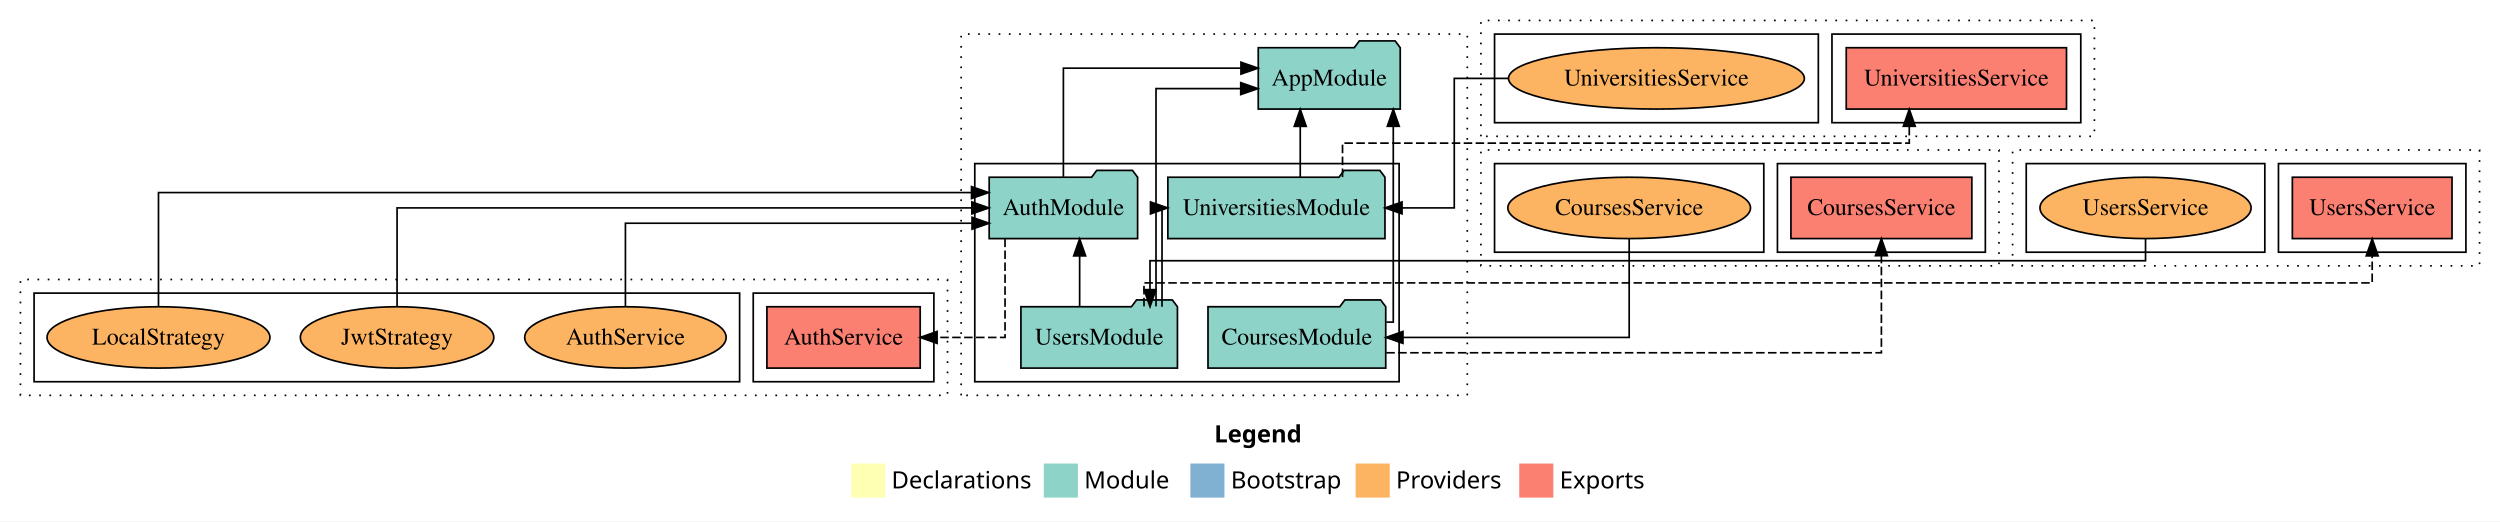
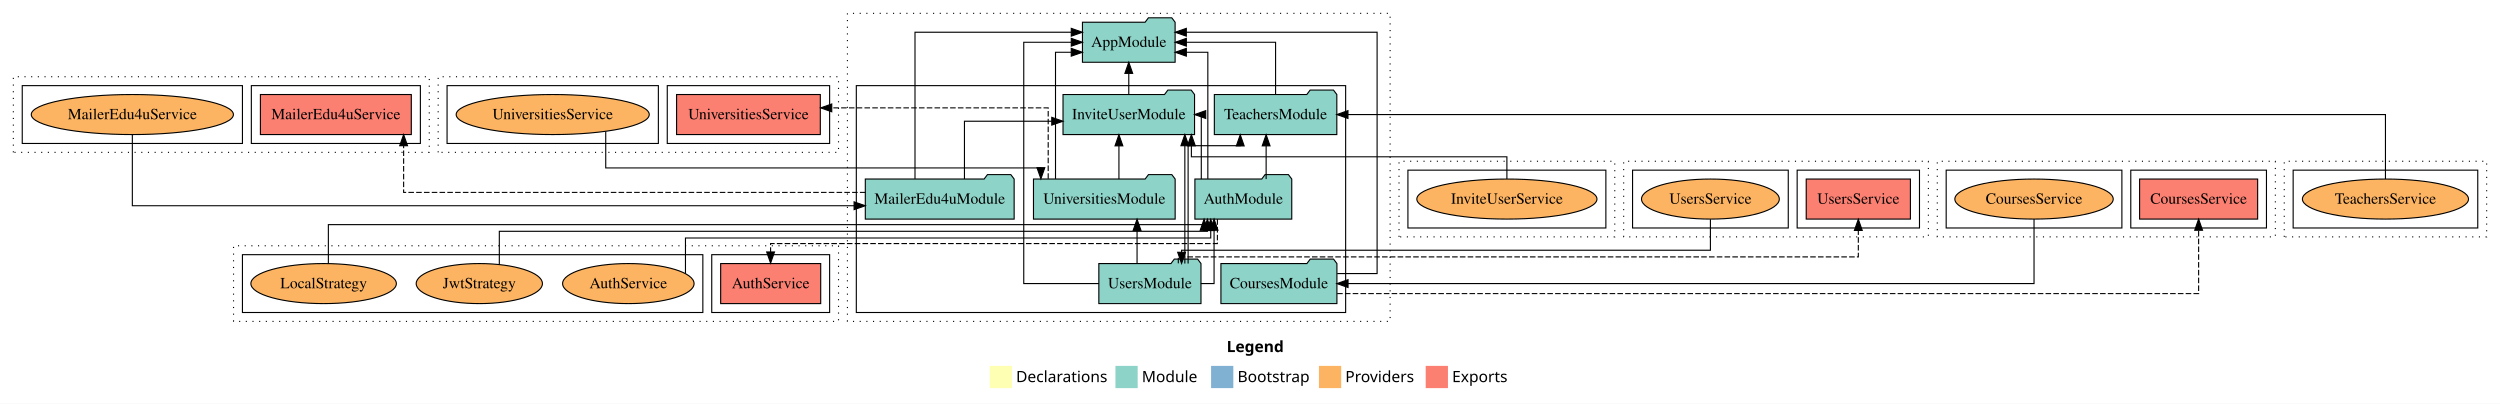
- <svg xmlns="http://www.w3.org/2000/svg" width="1467pt" height="306pt" viewBox="0.00 0.00 1467.00 306.00">
-   <g id="graph0" class="graph" transform="scale(1 1) rotate(0) translate(4 302)">
-     <polygon fill="#ffffff" stroke="transparent" points="-4,4 -4,-302 1463,-302 1463,4 -4,4" />
-     <text text-anchor="start" x="708.509" y="-42.4" font-family="sans-serif" font-weight="bold" font-size="14.00" fill="#000000">Legend</text>
-     <polygon fill="#ffffb3" stroke="transparent" points="495.5,-10 495.5,-30 515.5,-30 515.5,-10 495.5,-10" />
-     <text text-anchor="start" x="519.129" y="-15.4" font-family="sans-serif" font-size="14.00" fill="#000000">  Declarations</text>
-     <polygon fill="#8dd3c7" stroke="transparent" points="608.5,-10 608.5,-30 628.5,-30 628.5,-10 608.5,-10" />
-     <text text-anchor="start" x="632.225" y="-15.4" font-family="sans-serif" font-size="14.00" fill="#000000">  Module</text>
-     <polygon fill="#80b1d3" stroke="transparent" points="694.5,-10 694.5,-30 714.5,-30 714.5,-10 694.5,-10" />
-     <text text-anchor="start" x="718.281" y="-15.4" font-family="sans-serif" font-size="14.00" fill="#000000">  Bootstrap</text>
-     <polygon fill="#fdb462" stroke="transparent" points="791.5,-10 791.5,-30 811.5,-30 811.5,-10 791.5,-10" />
-     <text text-anchor="start" x="815.173" y="-15.4" font-family="sans-serif" font-size="14.00" fill="#000000">  Providers</text>
-     <polygon fill="#fb8072" stroke="transparent" points="887.5,-10 887.5,-30 907.5,-30 907.5,-10 887.5,-10" />
-     <text text-anchor="start" x="911.226" y="-15.4" font-family="sans-serif" font-size="14.00" fill="#000000">  Exports</text>
+ <svg xmlns="http://www.w3.org/2000/svg" width="2248pt" height="363pt" viewBox="0.00 0.00 2248.00 363.00">
+   <g id="graph0" class="graph" transform="scale(1 1) rotate(0) translate(4 359)">
+     <polygon fill="#ffffff" stroke="transparent" points="-4,4 -4,-359 2244,-359 2244,4 -4,4" />
+     <text text-anchor="start" x="1099.009" y="-42.4" font-family="sans-serif" font-weight="bold" font-size="14.00" fill="#000000">Legend</text>
+     <polygon fill="#ffffb3" stroke="transparent" points="886,-10 886,-30 906,-30 906,-10 886,-10" />
+     <text text-anchor="start" x="909.629" y="-15.4" font-family="sans-serif" font-size="14.00" fill="#000000">  Declarations</text>
+     <polygon fill="#8dd3c7" stroke="transparent" points="999,-10 999,-30 1019,-30 1019,-10 999,-10" />
+     <text text-anchor="start" x="1022.725" y="-15.4" font-family="sans-serif" font-size="14.00" fill="#000000">  Module</text>
+     <polygon fill="#80b1d3" stroke="transparent" points="1085,-10 1085,-30 1105,-30 1105,-10 1085,-10" />
+     <text text-anchor="start" x="1108.781" y="-15.4" font-family="sans-serif" font-size="14.00" fill="#000000">  Bootstrap</text>
+     <polygon fill="#fdb462" stroke="transparent" points="1182,-10 1182,-30 1202,-30 1202,-10 1182,-10" />
+     <text text-anchor="start" x="1205.673" y="-15.4" font-family="sans-serif" font-size="14.00" fill="#000000">  Providers</text>
+     <polygon fill="#fb8072" stroke="transparent" points="1278,-10 1278,-30 1298,-30 1298,-10 1278,-10" />
+     <text text-anchor="start" x="1301.726" y="-15.4" font-family="sans-serif" font-size="14.00" fill="#000000">  Exports</text>
    <g id="clust1" class="cluster">
-       <polygon fill="none" stroke="#000000" stroke-dasharray="1,5" points="560,-70 560,-282 857,-282 857,-70 560,-70" />
+       <polygon fill="none" stroke="#000000" stroke-dasharray="1,5" points="758,-70 758,-347 1246,-347 1246,-70 758,-70" />
    </g>
    <g id="clust3" class="cluster">
-       <polygon fill="none" stroke="#000000" points="568,-78 568,-206 817,-206 817,-78 568,-78" />
+       <polygon fill="none" stroke="#000000" points="766,-78 766,-282 1206,-282 1206,-78 766,-78" />
    </g>
    <g id="clust7" class="cluster">
-       <polygon fill="none" stroke="#000000" stroke-dasharray="1,5" points="8,-70 8,-138 552,-138 552,-70 8,-70" />
+       <polygon fill="none" stroke="#000000" stroke-dasharray="1,5" points="206,-70 206,-138 750,-138 750,-70 206,-70" />
    </g>
    <g id="clust10" class="cluster">
-       <polygon fill="none" stroke="#000000" points="438,-78 438,-130 544,-130 544,-78 438,-78" />
+       <polygon fill="none" stroke="#000000" points="636,-78 636,-130 742,-130 742,-78 636,-78" />
    </g>
    <g id="clust12" class="cluster">
-       <polygon fill="none" stroke="#000000" points="16,-78 16,-130 430,-130 430,-78 16,-78" />
+       <polygon fill="none" stroke="#000000" points="214,-78 214,-130 628,-130 628,-78 214,-78" />
    </g>
    <g id="clust13" class="cluster">
-       <polygon fill="none" stroke="#000000" stroke-dasharray="1,5" points="865,-146 865,-214 1169,-214 1169,-146 865,-146" />
+       <polygon fill="none" stroke="#000000" stroke-dasharray="1,5" points="1738,-146 1738,-214 2042,-214 2042,-146 1738,-146" />
    </g>
    <g id="clust16" class="cluster">
-       <polygon fill="none" stroke="#000000" points="1039,-154 1039,-206 1161,-206 1161,-154 1039,-154" />
+       <polygon fill="none" stroke="#000000" points="1912,-154 1912,-206 2034,-206 2034,-154 1912,-154" />
    </g>
    <g id="clust18" class="cluster">
-       <polygon fill="none" stroke="#000000" points="873,-154 873,-206 1031,-206 1031,-154 873,-154" />
+       <polygon fill="none" stroke="#000000" points="1746,-154 1746,-206 1904,-206 1904,-154 1746,-154" />
    </g>
    <g id="clust19" class="cluster">
-       <polygon fill="none" stroke="#000000" stroke-dasharray="1,5" points="865,-222 865,-290 1225,-290 1225,-222 865,-222" />
-     </g>
-     <g id="clust22" class="cluster">
-       <polygon fill="none" stroke="#000000" points="1071,-230 1071,-282 1217,-282 1217,-230 1071,-230" />
+       <polygon fill="none" stroke="#000000" stroke-dasharray="1,5" points="1254,-146 1254,-214 1448,-214 1448,-146 1254,-146" />
    </g>
    <g id="clust24" class="cluster">
-       <polygon fill="none" stroke="#000000" points="873,-230 873,-282 1063,-282 1063,-230 873,-230" />
+       <polygon fill="none" stroke="#000000" points="1262,-154 1262,-206 1440,-206 1440,-154 1262,-154" />
    </g>
    <g id="clust25" class="cluster">
-       <polygon fill="none" stroke="#000000" stroke-dasharray="1,5" points="1177,-146 1177,-214 1451,-214 1451,-146 1177,-146" />
+       <polygon fill="none" stroke="#000000" stroke-dasharray="1,5" points="8,-222 8,-290 382,-290 382,-222 8,-222" />
    </g>
    <g id="clust28" class="cluster">
-       <polygon fill="none" stroke="#000000" points="1333,-154 1333,-206 1443,-206 1443,-154 1333,-154" />
+       <polygon fill="none" stroke="#000000" points="222,-230 222,-282 374,-282 374,-230 222,-230" />
    </g>
    <g id="clust30" class="cluster">
-       <polygon fill="none" stroke="#000000" points="1185,-154 1185,-206 1325,-206 1325,-154 1185,-154" />
+       <polygon fill="none" stroke="#000000" points="16,-230 16,-282 214,-282 214,-230 16,-230" />
+     </g>
+     <g id="clust31" class="cluster">
+       <polygon fill="none" stroke="#000000" stroke-dasharray="1,5" points="2050,-146 2050,-214 2232,-214 2232,-146 2050,-146" />
+     </g>
+     <g id="clust36" class="cluster">
+       <polygon fill="none" stroke="#000000" points="2058,-154 2058,-206 2224,-206 2224,-154 2058,-154" />
+     </g>
+     <g id="clust37" class="cluster">
+       <polygon fill="none" stroke="#000000" stroke-dasharray="1,5" points="390,-222 390,-290 750,-290 750,-222 390,-222" />
+     </g>
+     <g id="clust40" class="cluster">
+       <polygon fill="none" stroke="#000000" points="596,-230 596,-282 742,-282 742,-230 596,-230" />
+     </g>
+     <g id="clust42" class="cluster">
+       <polygon fill="none" stroke="#000000" points="398,-230 398,-282 588,-282 588,-230 398,-230" />
+     </g>
+     <g id="clust43" class="cluster">
+       <polygon fill="none" stroke="#000000" stroke-dasharray="1,5" points="1456,-146 1456,-214 1730,-214 1730,-146 1456,-146" />
+     </g>
+     <g id="clust46" class="cluster">
+       <polygon fill="none" stroke="#000000" points="1612,-154 1612,-206 1722,-206 1722,-154 1612,-154" />
+     </g>
+     <g id="clust48" class="cluster">
+       <polygon fill="none" stroke="#000000" points="1464,-154 1464,-206 1604,-206 1604,-154 1464,-154" />
    </g>
    <g id="node1" class="node">
-       <polygon fill="#8dd3c7" stroke="#000000" points="663.548,-198 660.548,-202 639.548,-202 636.548,-198 576.452,-198 576.452,-162 663.548,-162 663.548,-198" />
-       <text text-anchor="middle" x="620" y="-175.8" font-family="Times,serif" font-size="14.00" fill="#000000">AuthModule</text>
+       <polygon fill="#8dd3c7" stroke="#000000" points="1157.548,-198 1154.548,-202 1133.548,-202 1130.548,-198 1070.452,-198 1070.452,-162 1157.548,-162 1157.548,-198" />
+       <text text-anchor="middle" x="1114" y="-175.8" font-family="Times,serif" font-size="14.00" fill="#000000">AuthModule</text>
+     </g>
+     <g id="node3" class="node">
+       <polygon fill="#8dd3c7" stroke="#000000" points="1070.133,-274 1067.133,-278 1046.133,-278 1043.133,-274 951.867,-274 951.867,-238 1070.133,-238 1070.133,-274" />
+       <text text-anchor="middle" x="1011" y="-251.8" font-family="Times,serif" font-size="14.00" fill="#000000">InviteUserModule</text>
+     </g>
+     <g id="edge15" class="edge">
+       <path fill="none" stroke="#000000" d="M1076.2,-198.011C1076.2,-220.485 1076.2,-256 1076.2,-256 1076.2,-256 1075.598,-256 1075.598,-256" />
+       <polygon fill="#000000" stroke="#000000" points="1080.183,-252.5 1070.183,-256 1080.183,-259.5 1080.183,-252.5" />
    </g>
    <g id="node5" class="node">
-       <polygon fill="#8dd3c7" stroke="#000000" points="817.657,-274 814.657,-278 793.657,-278 790.657,-274 734.343,-274 734.343,-238 817.657,-238 817.657,-274" />
-       <text text-anchor="middle" x="776" y="-251.8" font-family="Times,serif" font-size="14.00" fill="#000000">AppModule</text>
+       <polygon fill="#8dd3c7" stroke="#000000" points="1198.066,-274 1195.066,-278 1174.066,-278 1171.066,-274 1087.934,-274 1087.934,-238 1198.066,-238 1198.066,-274" />
+       <text text-anchor="middle" x="1143" y="-251.8" font-family="Times,serif" font-size="14.00" fill="#000000">TeachersModule</text>
+     </g>
+     <g id="edge22" class="edge">
+       <path fill="none" stroke="#000000" d="M1134.505,-198.011C1134.505,-198.011 1134.505,-227.855 1134.505,-227.855" />
+       <polygon fill="#000000" stroke="#000000" points="1131.005,-227.855 1134.505,-237.855 1138.005,-227.855 1131.005,-227.855" />
+     </g>
+     <g id="node8" class="node">
+       <polygon fill="#8dd3c7" stroke="#000000" points="1052.657,-339 1049.657,-343 1028.657,-343 1025.657,-339 969.343,-339 969.343,-303 1052.657,-303 1052.657,-339" />
+       <text text-anchor="middle" x="1011" y="-316.8" font-family="Times,serif" font-size="14.00" fill="#000000">AppModule</text>
    </g>
    <g id="edge1" class="edge">
-       <path fill="none" stroke="#000000" d="M620,-198.198C620,-222.356 620,-262 620,-262 620,-262 724.195,-262 724.195,-262" />
-       <polygon fill="#000000" stroke="#000000" points="724.195,-265.5 734.195,-262 724.195,-258.5 724.195,-265.5" />
+       <path fill="none" stroke="#000000" d="M1082.083,-198.077C1082.083,-234.229 1082.083,-312 1082.083,-312 1082.083,-312 1062.761,-312 1062.761,-312" />
+       <polygon fill="#000000" stroke="#000000" points="1062.761,-308.5 1052.761,-312 1062.761,-315.5 1062.761,-308.5" />
+     </g>
+     <g id="node9" class="node">
+       <polygon fill="#fb8072" stroke="#000000" points="733.976,-122 644.024,-122 644.024,-86 733.976,-86 733.976,-122" />
+       <text text-anchor="middle" x="689" y="-99.8" font-family="Times,serif" font-size="14.00" fill="#000000">AuthService </text>
+     </g>
+     <g id="edge9" class="edge">
+       <path fill="none" stroke="#000000" stroke-dasharray="5,2" d="M1090.681,-161.873C1090.681,-151.289 1090.681,-140 1090.681,-140 1090.681,-140 688.913,-140 688.913,-140 688.913,-140 688.913,-132.422 688.913,-132.422" />
+       <polygon fill="#000000" stroke="#000000" points="692.413,-132.422 688.913,-122.422 685.413,-132.422 692.413,-132.422" />
+     </g>
+     <g id="node2" class="node">
+       <polygon fill="#8dd3c7" stroke="#000000" points="1198.151,-122 1195.151,-126 1174.151,-126 1171.151,-122 1093.849,-122 1093.849,-86 1198.151,-86 1198.151,-122" />
+       <text text-anchor="middle" x="1146" y="-99.8" font-family="Times,serif" font-size="14.00" fill="#000000">CoursesModule</text>
+     </g>
+     <g id="edge2" class="edge">
+       <path fill="none" stroke="#000000" d="M1198.379,-113C1217.39,-113 1234.29,-113 1234.29,-113 1234.29,-113 1234.29,-330 1234.29,-330 1234.29,-330 1062.737,-330 1062.737,-330" />
+       <polygon fill="#000000" stroke="#000000" points="1062.737,-326.5 1052.737,-330 1062.737,-333.5 1062.737,-326.5" />
+     </g>
+     <g id="node13" class="node">
+       <polygon fill="#fb8072" stroke="#000000" points="2026.079,-198 1919.921,-198 1919.921,-162 2026.079,-162 2026.079,-198" />
+       <text text-anchor="middle" x="1973" y="-175.8" font-family="Times,serif" font-size="14.00" fill="#000000">CoursesService </text>
+     </g>
+     <g id="edge13" class="edge">
+       <path fill="none" stroke="#000000" stroke-dasharray="5,2" d="M1198.36,-95C1380.151,-95 1973,-95 1973,-95 1973,-95 1973,-151.974 1973,-151.974" />
+       <polygon fill="#000000" stroke="#000000" points="1969.5,-151.974 1973,-161.974 1976.5,-151.974 1969.5,-151.974" />
+     </g>
+     <g id="edge3" class="edge">
+       <path fill="none" stroke="#000000" d="M1011,-274.106C1011,-274.106 1011,-292.991 1011,-292.991" />
+       <polygon fill="#000000" stroke="#000000" points="1007.5,-292.991 1011,-302.991 1014.5,-292.991 1007.5,-292.991" />
+     </g>
+     <g id="node4" class="node">
+       <polygon fill="#8dd3c7" stroke="#000000" points="907.919,-198 904.919,-202 883.919,-202 880.919,-198 774.081,-198 774.081,-162 907.919,-162 907.919,-198" />
+       <text text-anchor="middle" x="841" y="-175.8" font-family="Times,serif" font-size="14.00" fill="#000000">MailerEdu4uModule</text>
+     </g>
+     <g id="edge16" class="edge">
+       <path fill="none" stroke="#000000" d="M863.236,-198.027C863.236,-218.767 863.236,-250 863.236,-250 863.236,-250 941.75,-250 941.75,-250" />
+       <polygon fill="#000000" stroke="#000000" points="941.75,-253.5 951.75,-250 941.75,-246.5 941.75,-253.5" />
+     </g>
+     <g id="edge4" class="edge">
+       <path fill="none" stroke="#000000" d="M818.764,-198.094C818.764,-237.989 818.764,-330 818.764,-330 818.764,-330 959.288,-330 959.288,-330" />
+       <polygon fill="#000000" stroke="#000000" points="959.288,-333.5 969.288,-330 959.288,-326.5 959.288,-333.5" />
+     </g>
+     <g id="node16" class="node">
+       <polygon fill="#fb8072" stroke="#000000" points="365.846,-274 230.154,-274 230.154,-238 365.846,-238 365.846,-274" />
+       <text text-anchor="middle" x="298" y="-251.8" font-family="Times,serif" font-size="14.00" fill="#000000">MailerEdu4uService </text>
+     </g>
+     <g id="edge20" class="edge">
+       <path fill="none" stroke="#000000" stroke-dasharray="5,2" d="M774.225,-186C641.874,-186 358.938,-186 358.938,-186 358.938,-186 358.938,-227.973 358.938,-227.973" />
+       <polygon fill="#000000" stroke="#000000" points="355.438,-227.973 358.938,-237.973 362.438,-227.973 355.438,-227.973" />
+     </g>
+     <g id="edge5" class="edge">
+       <path fill="none" stroke="#000000" d="M1143,-274.106C1143,-293.339 1143,-321 1143,-321 1143,-321 1062.766,-321 1062.766,-321" />
+       <polygon fill="#000000" stroke="#000000" points="1062.766,-317.5 1052.766,-321 1062.766,-324.5 1062.766,-317.5" />
    </g>
    <g id="node6" class="node">
-       <polygon fill="#fb8072" stroke="#000000" points="535.976,-122 446.024,-122 446.024,-86 535.976,-86 535.976,-122" />
-       <text text-anchor="middle" x="491" y="-99.8" font-family="Times,serif" font-size="14.00" fill="#000000">AuthService </text>
+       <polygon fill="#8dd3c7" stroke="#000000" points="1052.698,-198 1049.698,-202 1028.698,-202 1025.698,-198 925.302,-198 925.302,-162 1052.698,-162 1052.698,-198" />
+       <text text-anchor="middle" x="989" y="-175.8" font-family="Times,serif" font-size="14.00" fill="#000000">UniversitiesModule</text>
+     </g>
+     <g id="edge17" class="edge">
+       <path fill="none" stroke="#000000" d="M1002.141,-198.011C1002.141,-198.011 1002.141,-227.855 1002.141,-227.855" />
+       <polygon fill="#000000" stroke="#000000" points="998.641,-227.855 1002.141,-237.855 1005.641,-227.855 998.641,-227.855" />
    </g>
    <g id="edge6" class="edge">
-       <path fill="none" stroke="#000000" stroke-dasharray="5,2" d="M585.758,-161.989C585.758,-139.515 585.758,-104 585.758,-104 585.758,-104 545.882,-104 545.882,-104" />
-       <polygon fill="#000000" stroke="#000000" points="545.882,-100.5 535.882,-104 545.881,-107.5 545.882,-100.5" />
-     </g>
-     <g id="node2" class="node">
-       <polygon fill="#8dd3c7" stroke="#000000" points="809.151,-122 806.151,-126 785.151,-126 782.151,-122 704.849,-122 704.849,-86 809.151,-86 809.151,-122" />
-       <text text-anchor="middle" x="757" y="-99.8" font-family="Times,serif" font-size="14.00" fill="#000000">CoursesModule</text>
-     </g>
-     <g id="edge2" class="edge">
-       <path fill="none" stroke="#000000" d="M809.508,-113C812.054,-113 813.577,-113 813.577,-113 813.577,-113 813.577,-227.889 813.577,-227.889" />
-       <polygon fill="#000000" stroke="#000000" points="810.077,-227.889 813.577,-237.889 817.077,-227.889 810.077,-227.889" />
+       <path fill="none" stroke="#000000" d="M945.113,-198.077C945.113,-234.229 945.113,-312 945.113,-312 945.113,-312 959.273,-312 959.273,-312" />
+       <polygon fill="#000000" stroke="#000000" points="959.273,-315.5 969.273,-312 959.273,-308.5 959.273,-315.5" />
+     </g>
+     <g id="node19" class="node">
+       <polygon fill="#fb8072" stroke="#000000" points="733.626,-274 604.374,-274 604.374,-238 733.626,-238 733.626,-274" />
+       <text text-anchor="middle" x="669" y="-251.8" font-family="Times,serif" font-size="14.00" fill="#000000">UniversitiesService </text>
+     </g>
+     <g id="edge26" class="edge">
+       <path fill="none" stroke="#000000" stroke-dasharray="5,2" d="M938.542,-198.198C938.542,-222.356 938.542,-262 938.542,-262 938.542,-262 743.905,-262 743.905,-262" />
+       <polygon fill="#000000" stroke="#000000" points="743.905,-258.5 733.905,-262 743.905,-265.5 743.905,-258.5" />
+     </g>
+     <g id="node7" class="node">
+       <polygon fill="#8dd3c7" stroke="#000000" points="1075.922,-122 1072.922,-126 1051.922,-126 1048.922,-122 984.078,-122 984.078,-86 1075.922,-86 1075.922,-122" />
+       <text text-anchor="middle" x="1030" y="-99.8" font-family="Times,serif" font-size="14.00" fill="#000000">UsersModule</text>
+     </g>
+     <g id="edge8" class="edge">
+       <path fill="none" stroke="#000000" d="M1075.734,-104C1082.735,-104 1087.687,-104 1087.687,-104 1087.687,-104 1087.687,-151.989 1087.687,-151.989" />
+       <polygon fill="#000000" stroke="#000000" points="1084.187,-151.989 1087.687,-161.989 1091.187,-151.989 1084.187,-151.989" />
+     </g>
+     <g id="edge18" class="edge">
+       <path fill="none" stroke="#000000" d="M1061.413,-122.033C1061.413,-122.033 1061.413,-227.99 1061.413,-227.99" />
+       <polygon fill="#000000" stroke="#000000" points="1057.913,-227.99 1061.413,-237.99 1064.913,-227.99 1057.913,-227.99" />
+     </g>
+     <g id="edge23" class="edge">
+       <path fill="none" stroke="#000000" d="M1064.351,-122.031C1064.351,-156.422 1064.351,-228 1064.351,-228 1064.351,-228 1111.236,-228 1111.236,-228 1111.236,-228 1111.236,-228.979 1111.236,-228.979" />
+       <polygon fill="#000000" stroke="#000000" points="1107.736,-227.793 1111.236,-237.793 1114.736,-227.793 1107.736,-227.793" />
+     </g>
+     <g id="edge25" class="edge">
+       <path fill="none" stroke="#000000" d="M1018.444,-122.011C1018.444,-122.011 1018.444,-151.855 1018.444,-151.855" />
+       <polygon fill="#000000" stroke="#000000" points="1014.944,-151.855 1018.444,-161.855 1021.944,-151.855 1014.944,-151.855" />
+     </g>
+     <g id="edge7" class="edge">
+       <path fill="none" stroke="#000000" d="M984.185,-104C952.699,-104 916.555,-104 916.555,-104 916.555,-104 916.555,-321 916.555,-321 916.555,-321 959.3,-321 959.3,-321" />
+       <polygon fill="#000000" stroke="#000000" points="959.3,-324.5 969.3,-321 959.3,-317.5 959.3,-324.5" />
+     </g>
+     <g id="node21" class="node">
+       <polygon fill="#fb8072" stroke="#000000" points="1713.849,-198 1620.151,-198 1620.151,-162 1713.849,-162 1713.849,-198" />
+       <text text-anchor="middle" x="1667" y="-175.8" font-family="Times,serif" font-size="14.00" fill="#000000">UsersService </text>
+     </g>
+     <g id="edge28" class="edge">
+       <path fill="none" stroke="#000000" stroke-dasharray="5,2" d="M1055.537,-122.19C1055.537,-125.538 1055.537,-128 1055.537,-128 1055.537,-128 1667,-128 1667,-128 1667,-128 1667,-151.813 1667,-151.813" />
+       <polygon fill="#000000" stroke="#000000" points="1663.5,-151.813 1667,-161.813 1670.5,-151.813 1663.5,-151.813" />
    </g>
    <g id="node10" class="node">
-       <polygon fill="#fb8072" stroke="#000000" points="1153.079,-198 1046.921,-198 1046.921,-162 1153.079,-162 1153.079,-198" />
-       <text text-anchor="middle" x="1100" y="-175.8" font-family="Times,serif" font-size="14.00" fill="#000000">CoursesService </text>
+       <ellipse fill="#fdb462" stroke="#000000" cx="561" cy="-104" rx="59.108" ry="18" />
+       <text text-anchor="middle" x="561" y="-99.8" font-family="Times,serif" font-size="14.00" fill="#000000">AuthService</text>
    </g>
    <g id="edge10" class="edge">
-       <path fill="none" stroke="#000000" stroke-dasharray="5,2" d="M809.468,-95C905.552,-95 1100,-95 1100,-95 1100,-95 1100,-151.974 1100,-151.974" />
-       <polygon fill="#000000" stroke="#000000" points="1096.5,-151.974 1100,-161.974 1103.5,-151.974 1096.5,-151.974" />
-     </g>
-     <g id="node3" class="node">
-       <polygon fill="#8dd3c7" stroke="#000000" points="808.698,-198 805.698,-202 784.698,-202 781.698,-198 681.302,-198 681.302,-162 808.698,-162 808.698,-198" />
-       <text text-anchor="middle" x="745" y="-175.8" font-family="Times,serif" font-size="14.00" fill="#000000">UniversitiesModule</text>
-     </g>
-     <g id="edge3" class="edge">
-       <path fill="none" stroke="#000000" d="M758.981,-198.011C758.981,-198.011 758.981,-227.855 758.981,-227.855" />
-       <polygon fill="#000000" stroke="#000000" points="755.481,-227.855 758.981,-237.855 762.481,-227.855 755.481,-227.855" />
+       <path fill="none" stroke="#000000" d="M612.37,-113.099C612.37,-125.178 612.37,-145 612.37,-145 612.37,-145 1084.693,-145 1084.693,-145 1084.693,-145 1084.693,-151.68 1084.693,-151.68" />
+       <polygon fill="#000000" stroke="#000000" points="1081.193,-151.68 1084.693,-161.68 1088.193,-151.68 1081.193,-151.68" />
+     </g>
+     <g id="node11" class="node">
+       <ellipse fill="#fdb462" stroke="#000000" cx="427" cy="-104" rx="56.756" ry="18" />
+       <text text-anchor="middle" x="427" y="-99.8" font-family="Times,serif" font-size="14.00" fill="#000000">JwtStrategy</text>
+     </g>
+     <g id="edge11" class="edge">
+       <path fill="none" stroke="#000000" d="M444.987,-121.234C444.987,-134.648 444.987,-151 444.987,-151 444.987,-151 1081.698,-151 1081.698,-151 1081.698,-151 1081.698,-152.08 1081.698,-152.08" />
+       <polygon fill="#000000" stroke="#000000" points="1078.199,-151.798 1081.698,-161.798 1085.199,-151.799 1078.199,-151.798" />
    </g>
    <g id="node12" class="node">
-       <polygon fill="#fb8072" stroke="#000000" points="1208.626,-274 1079.374,-274 1079.374,-238 1208.626,-238 1208.626,-274" />
-       <text text-anchor="middle" x="1144" y="-251.8" font-family="Times,serif" font-size="14.00" fill="#000000">UniversitiesService </text>
-     </g>
-     <g id="edge13" class="edge">
-       <path fill="none" stroke="#000000" stroke-dasharray="5,2" d="M783.79,-198.11C783.79,-207.897 783.79,-218 783.79,-218 783.79,-218 1116.363,-218 1116.363,-218 1116.363,-218 1116.363,-227.89 1116.363,-227.89" />
-       <polygon fill="#000000" stroke="#000000" points="1112.863,-227.89 1116.363,-237.89 1119.863,-227.89 1112.863,-227.89" />
-     </g>
-     <g id="node4" class="node">
-       <polygon fill="#8dd3c7" stroke="#000000" points="686.922,-122 683.922,-126 662.922,-126 659.922,-122 595.078,-122 595.078,-86 686.922,-86 686.922,-122" />
-       <text text-anchor="middle" x="641" y="-99.8" font-family="Times,serif" font-size="14.00" fill="#000000">UsersModule</text>
-     </g>
-     <g id="edge5" class="edge">
-       <path fill="none" stroke="#000000" d="M629.532,-122.011C629.532,-122.011 629.532,-151.855 629.532,-151.855" />
-       <polygon fill="#000000" stroke="#000000" points="626.032,-151.855 629.532,-161.855 633.032,-151.855 626.032,-151.855" />
+       <ellipse fill="#fdb462" stroke="#000000" cx="287" cy="-104" rx="65.405" ry="18" />
+       <text text-anchor="middle" x="287" y="-99.8" font-family="Times,serif" font-size="14.00" fill="#000000">LocalStrategy</text>
    </g>
    <g id="edge12" class="edge">
-       <path fill="none" stroke="#000000" d="M677.876,-122.011C677.876,-144.485 677.876,-180 677.876,-180 677.876,-180 678.199,-180 678.199,-180" />
-       <polygon fill="#000000" stroke="#000000" points="671.113,-183.5 681.113,-180 671.113,-176.5 671.113,-183.5" />
-     </g>
-     <g id="edge4" class="edge">
-       <path fill="none" stroke="#000000" d="M674.35,-122.196C674.35,-161.334 674.35,-250 674.35,-250 674.35,-250 724.068,-250 724.068,-250" />
-       <polygon fill="#000000" stroke="#000000" points="724.068,-253.5 734.068,-250 724.068,-246.5 724.068,-253.5" />
+       <path fill="none" stroke="#000000" d="M291.265,-122.24C291.265,-137.571 291.265,-157 291.265,-157 291.265,-157 1078.704,-157 1078.704,-157 1078.704,-157 1078.704,-157.488 1078.704,-157.488" />
+       <polygon fill="#000000" stroke="#000000" points="1075.205,-151.878 1078.704,-161.878 1082.205,-151.878 1075.205,-151.878" />
    </g>
    <g id="node14" class="node">
-       <polygon fill="#fb8072" stroke="#000000" points="1434.849,-198 1341.151,-198 1341.151,-162 1434.849,-162 1434.849,-198" />
-       <text text-anchor="middle" x="1388" y="-175.8" font-family="Times,serif" font-size="14.00" fill="#000000">UsersService </text>
-     </g>
-     <g id="edge15" class="edge">
-       <path fill="none" stroke="#000000" stroke-dasharray="5,2" d="M667.299,-122.243C667.299,-129.43 667.299,-136 667.299,-136 667.299,-136 1388,-136 1388,-136 1388,-136 1388,-151.85 1388,-151.85" />
-       <polygon fill="#000000" stroke="#000000" points="1384.5,-151.849 1388,-161.85 1391.5,-151.85 1384.5,-151.849" />
-     </g>
-     <g id="node7" class="node">
-       <ellipse fill="#fdb462" stroke="#000000" cx="363" cy="-104" rx="59.108" ry="18" />
-       <text text-anchor="middle" x="363" y="-99.8" font-family="Times,serif" font-size="14.00" fill="#000000">AuthService</text>
-     </g>
-     <g id="edge7" class="edge">
-       <path fill="none" stroke="#000000" d="M363,-122.308C363,-142.145 363,-171 363,-171 363,-171 566.404,-171 566.404,-171" />
-       <polygon fill="#000000" stroke="#000000" points="566.404,-174.5 576.404,-171 566.403,-167.5 566.404,-174.5" />
-     </g>
-     <g id="node8" class="node">
-       <ellipse fill="#fdb462" stroke="#000000" cx="229" cy="-104" rx="56.756" ry="18" />
-       <text text-anchor="middle" x="229" y="-99.8" font-family="Times,serif" font-size="14.00" fill="#000000">JwtStrategy</text>
-     </g>
-     <g id="edge8" class="edge">
-       <path fill="none" stroke="#000000" d="M229,-122.011C229,-144.485 229,-180 229,-180 229,-180 566.285,-180 566.285,-180" />
-       <polygon fill="#000000" stroke="#000000" points="566.285,-183.5 576.285,-180 566.285,-176.5 566.285,-183.5" />
-     </g>
-     <g id="node9" class="node">
-       <ellipse fill="#fdb462" stroke="#000000" cx="89" cy="-104" rx="65.405" ry="18" />
-       <text text-anchor="middle" x="89" y="-99.8" font-family="Times,serif" font-size="14.00" fill="#000000">LocalStrategy</text>
-     </g>
-     <g id="edge9" class="edge">
-       <path fill="none" stroke="#000000" d="M89,-122.026C89,-146.977 89,-189 89,-189 89,-189 566.094,-189 566.094,-189" />
-       <polygon fill="#000000" stroke="#000000" points="566.094,-192.5 576.094,-189 566.094,-185.5 566.094,-192.5" />
-     </g>
-     <g id="node11" class="node">
-       <ellipse fill="#fdb462" stroke="#000000" cx="952" cy="-180" rx="71.204" ry="18" />
-       <text text-anchor="middle" x="952" y="-175.8" font-family="Times,serif" font-size="14.00" fill="#000000">CoursesService</text>
-     </g>
-     <g id="edge11" class="edge">
-       <path fill="none" stroke="#000000" d="M952,-161.989C952,-139.515 952,-104 952,-104 952,-104 819.256,-104 819.256,-104" />
-       <polygon fill="#000000" stroke="#000000" points="819.256,-100.5 809.256,-104 819.256,-107.5 819.256,-100.5" />
-     </g>
-     <g id="node13" class="node">
-       <ellipse fill="#fdb462" stroke="#000000" cx="968" cy="-256" rx="86.809" ry="18" />
-       <text text-anchor="middle" x="968" y="-251.8" font-family="Times,serif" font-size="14.00" fill="#000000">UniversitiesService</text>
+       <ellipse fill="#fdb462" stroke="#000000" cx="1825" cy="-180" rx="71.204" ry="18" />
+       <text text-anchor="middle" x="1825" y="-175.8" font-family="Times,serif" font-size="14.00" fill="#000000">CoursesService</text>
    </g>
    <g id="edge14" class="edge">
-       <path fill="none" stroke="#000000" d="M881.156,-256C863.065,-256 849.363,-256 849.363,-256 849.363,-256 849.363,-180 849.363,-180 849.363,-180 818.715,-180 818.715,-180" />
-       <polygon fill="#000000" stroke="#000000" points="818.715,-176.5 808.715,-180 818.715,-183.5 818.715,-176.5" />
+       <path fill="none" stroke="#000000" d="M1825,-161.989C1825,-139.515 1825,-104 1825,-104 1825,-104 1208.152,-104 1208.152,-104" />
+       <polygon fill="#000000" stroke="#000000" points="1208.153,-100.5 1198.152,-104 1208.152,-107.5 1208.153,-100.5" />
    </g>
    <g id="node15" class="node">
-       <ellipse fill="#fdb462" stroke="#000000" cx="1255" cy="-180" rx="61.952" ry="18" />
-       <text text-anchor="middle" x="1255" y="-175.8" font-family="Times,serif" font-size="14.00" fill="#000000">UsersService</text>
-     </g>
-     <g id="edge16" class="edge">
-       <path fill="none" stroke="#000000" d="M1255,-161.967C1255,-155.147 1255,-149 1255,-149 1255,-149 670.824,-149 670.824,-149 670.824,-149 670.824,-132.044 670.824,-132.044" />
-       <polygon fill="#000000" stroke="#000000" points="674.325,-132.044 670.824,-122.044 667.325,-132.044 674.325,-132.044" />
+       <ellipse fill="#fdb462" stroke="#000000" cx="1351" cy="-180" rx="80.993" ry="18" />
+       <text text-anchor="middle" x="1351" y="-175.8" font-family="Times,serif" font-size="14.00" fill="#000000">InviteUserService</text>
+     </g>
+     <g id="edge19" class="edge">
+       <path fill="none" stroke="#000000" d="M1351,-198.11C1351,-207.897 1351,-218 1351,-218 1351,-218 1067.289,-218 1067.289,-218 1067.289,-218 1067.289,-227.89 1067.289,-227.89" />
+       <polygon fill="#000000" stroke="#000000" points="1063.789,-227.89 1067.289,-237.89 1070.789,-227.89 1063.789,-227.89" />
+     </g>
+     <g id="node17" class="node">
+       <ellipse fill="#fdb462" stroke="#000000" cx="115" cy="-256" rx="90.89" ry="18" />
+       <text text-anchor="middle" x="115" y="-251.8" font-family="Times,serif" font-size="14.00" fill="#000000">MailerEdu4uService</text>
+     </g>
+     <g id="edge21" class="edge">
+       <path fill="none" stroke="#000000" d="M115,-237.802C115,-213.644 115,-174 115,-174 115,-174 764.001,-174 764.001,-174" />
+       <polygon fill="#000000" stroke="#000000" points="764.001,-177.5 774.001,-174 764.001,-170.5 764.001,-177.5" />
+     </g>
+     <g id="node18" class="node">
+       <ellipse fill="#fdb462" stroke="#000000" cx="2141" cy="-180" rx="74.674" ry="18" />
+       <text text-anchor="middle" x="2141" y="-175.8" font-family="Times,serif" font-size="14.00" fill="#000000">TeachersService</text>
+     </g>
+     <g id="edge24" class="edge">
+       <path fill="none" stroke="#000000" d="M2141,-198.011C2141,-220.485 2141,-256 2141,-256 2141,-256 1208.078,-256 1208.078,-256" />
+       <polygon fill="#000000" stroke="#000000" points="1208.078,-252.5 1198.078,-256 1208.078,-259.5 1208.078,-252.5" />
+     </g>
+     <g id="node20" class="node">
+       <ellipse fill="#fdb462" stroke="#000000" cx="493" cy="-256" rx="86.809" ry="18" />
+       <text text-anchor="middle" x="493" y="-251.8" font-family="Times,serif" font-size="14.00" fill="#000000">UniversitiesService</text>
+     </g>
+     <g id="edge27" class="edge">
+       <path fill="none" stroke="#000000" d="M540.675,-240.812C540.675,-226.75 540.675,-208 540.675,-208 540.675,-208 931.972,-208 931.972,-208 931.972,-208 931.972,-207.021 931.972,-207.021" />
+       <polygon fill="#000000" stroke="#000000" points="935.472,-208.207 931.972,-198.207 928.472,-208.207 935.472,-208.207" />
+     </g>
+     <g id="node22" class="node">
+       <ellipse fill="#fdb462" stroke="#000000" cx="1534" cy="-180" rx="61.952" ry="18" />
+       <text text-anchor="middle" x="1534" y="-175.8" font-family="Times,serif" font-size="14.00" fill="#000000">UsersService</text>
+     </g>
+     <g id="edge29" class="edge">
+       <path fill="none" stroke="#000000" d="M1534,-161.82C1534,-148.962 1534,-134 1534,-134 1534,-134 1058.475,-134 1058.475,-134 1058.475,-134 1058.475,-132.143 1058.475,-132.143" />
+       <polygon fill="#000000" stroke="#000000" points="1061.975,-132.143 1058.475,-122.143 1054.975,-132.143 1061.975,-132.143" />
    </g>
  </g>
</svg>
